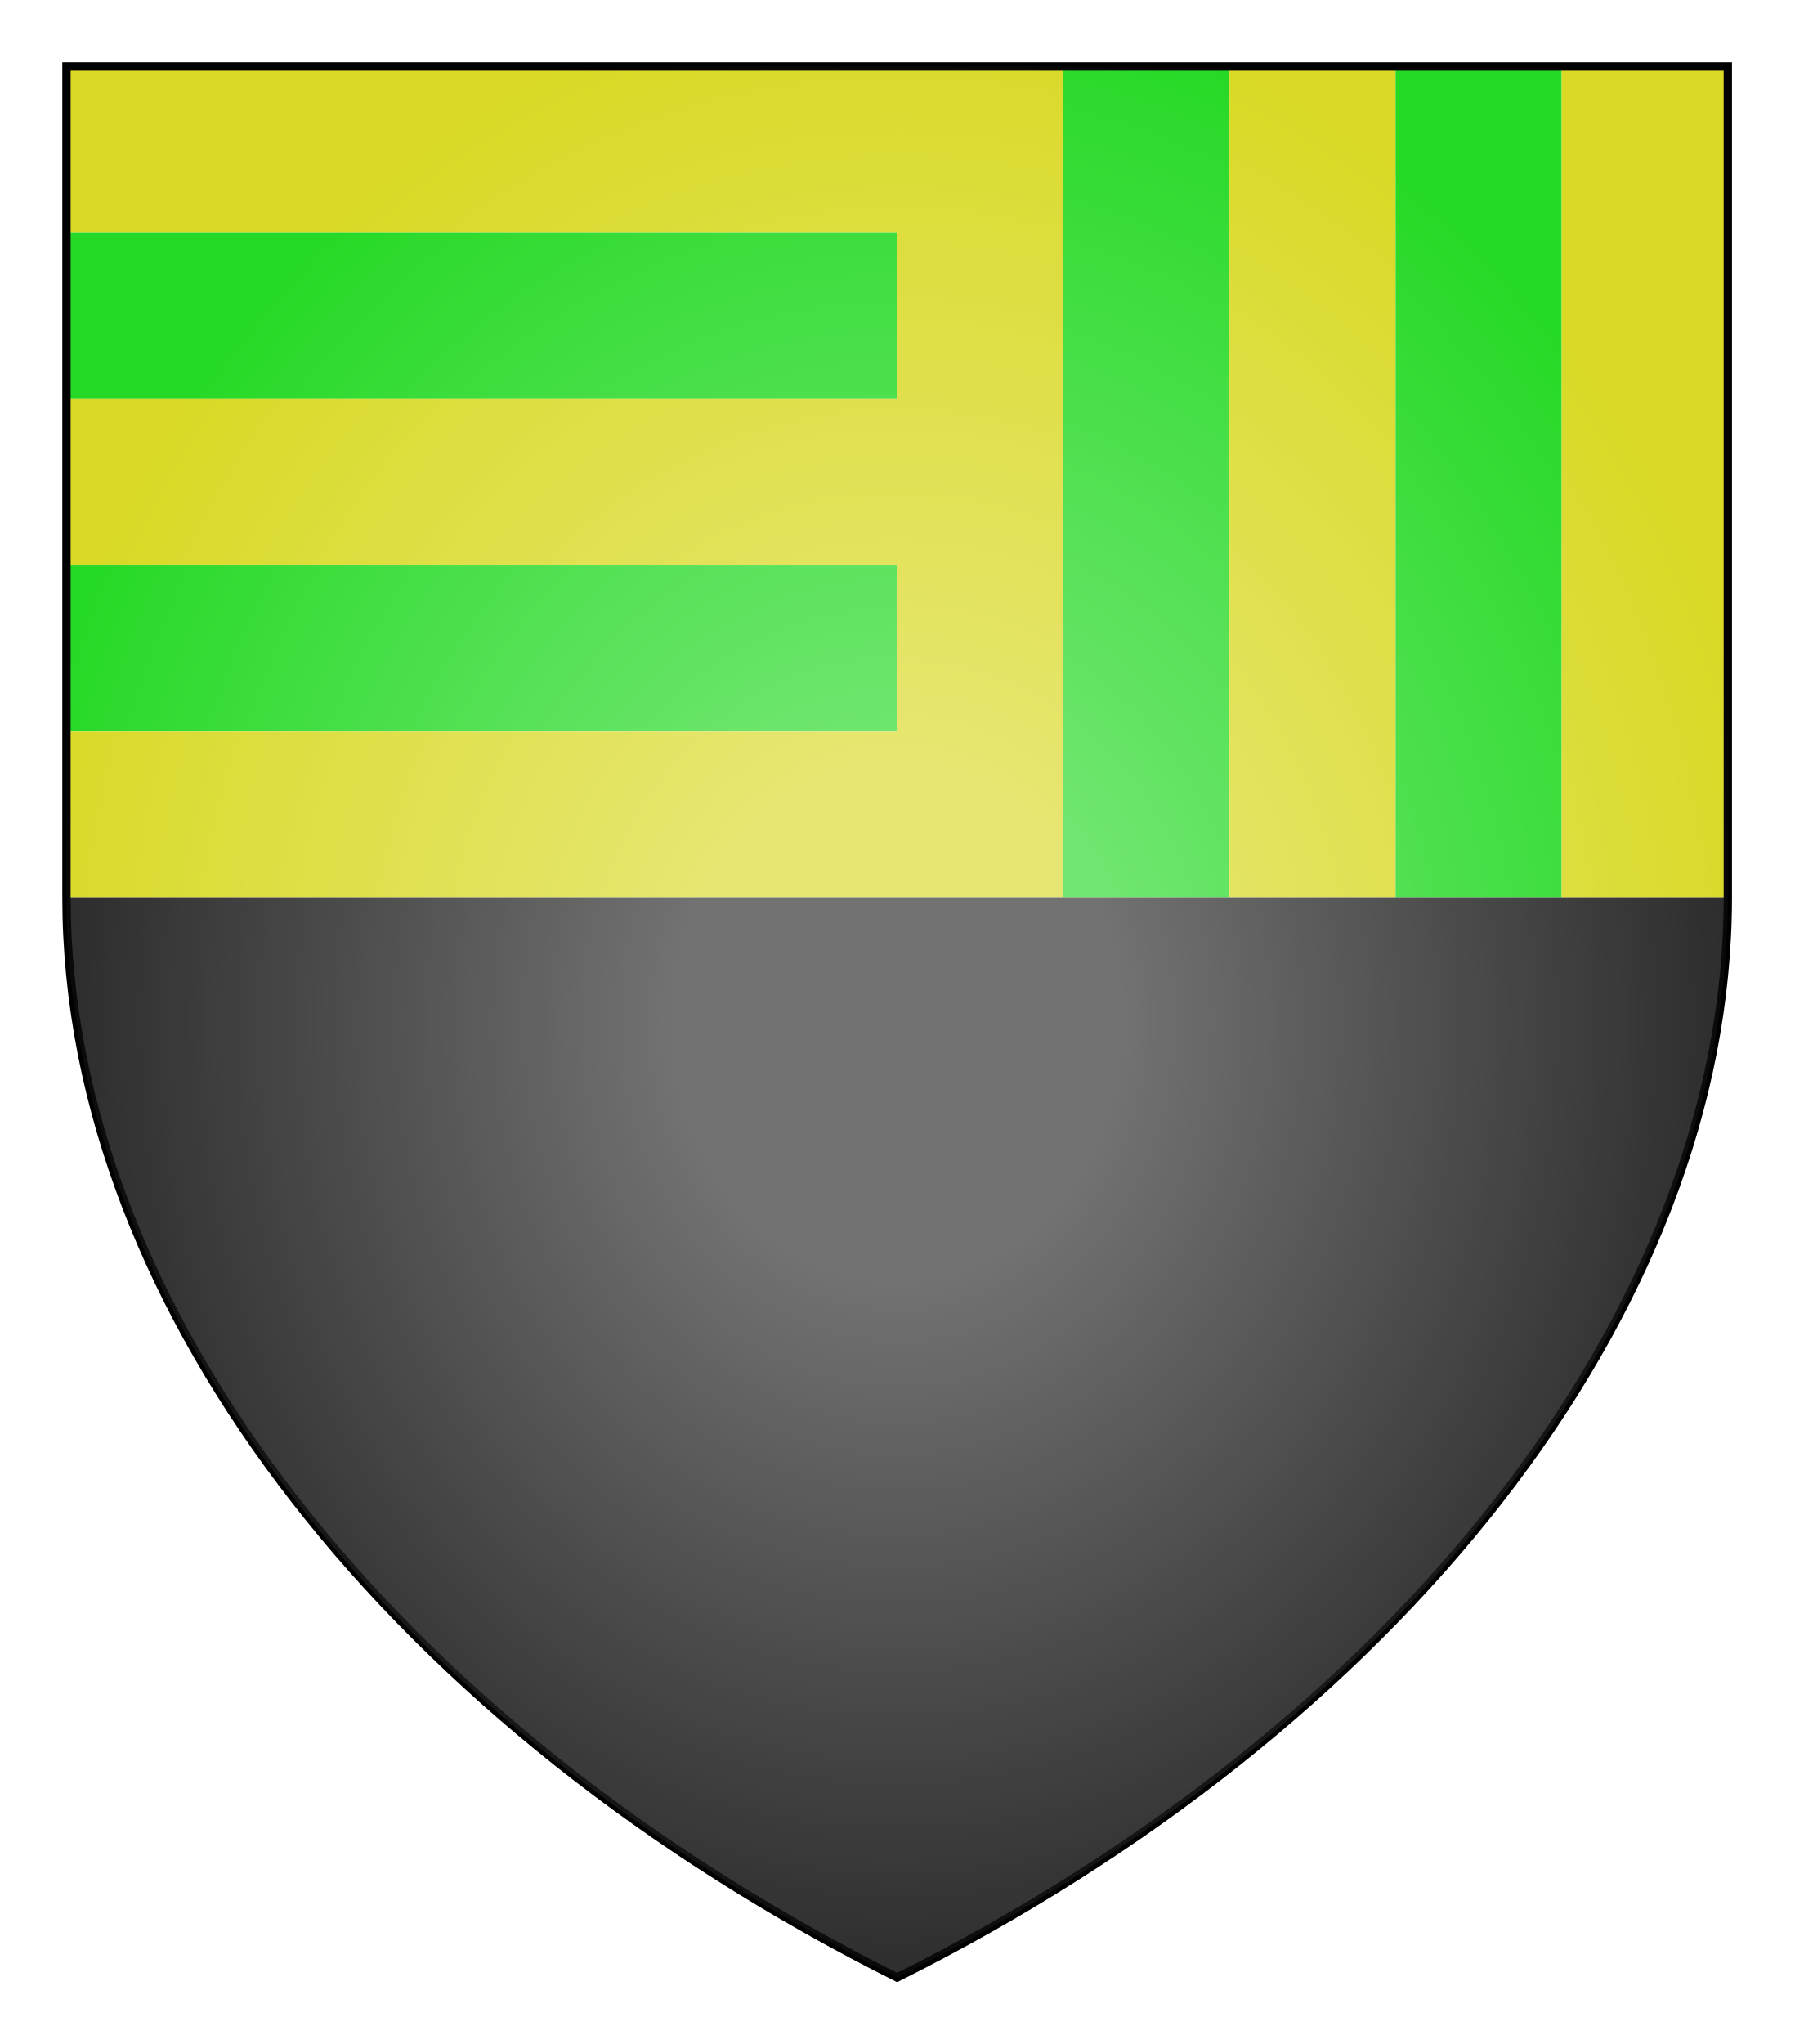
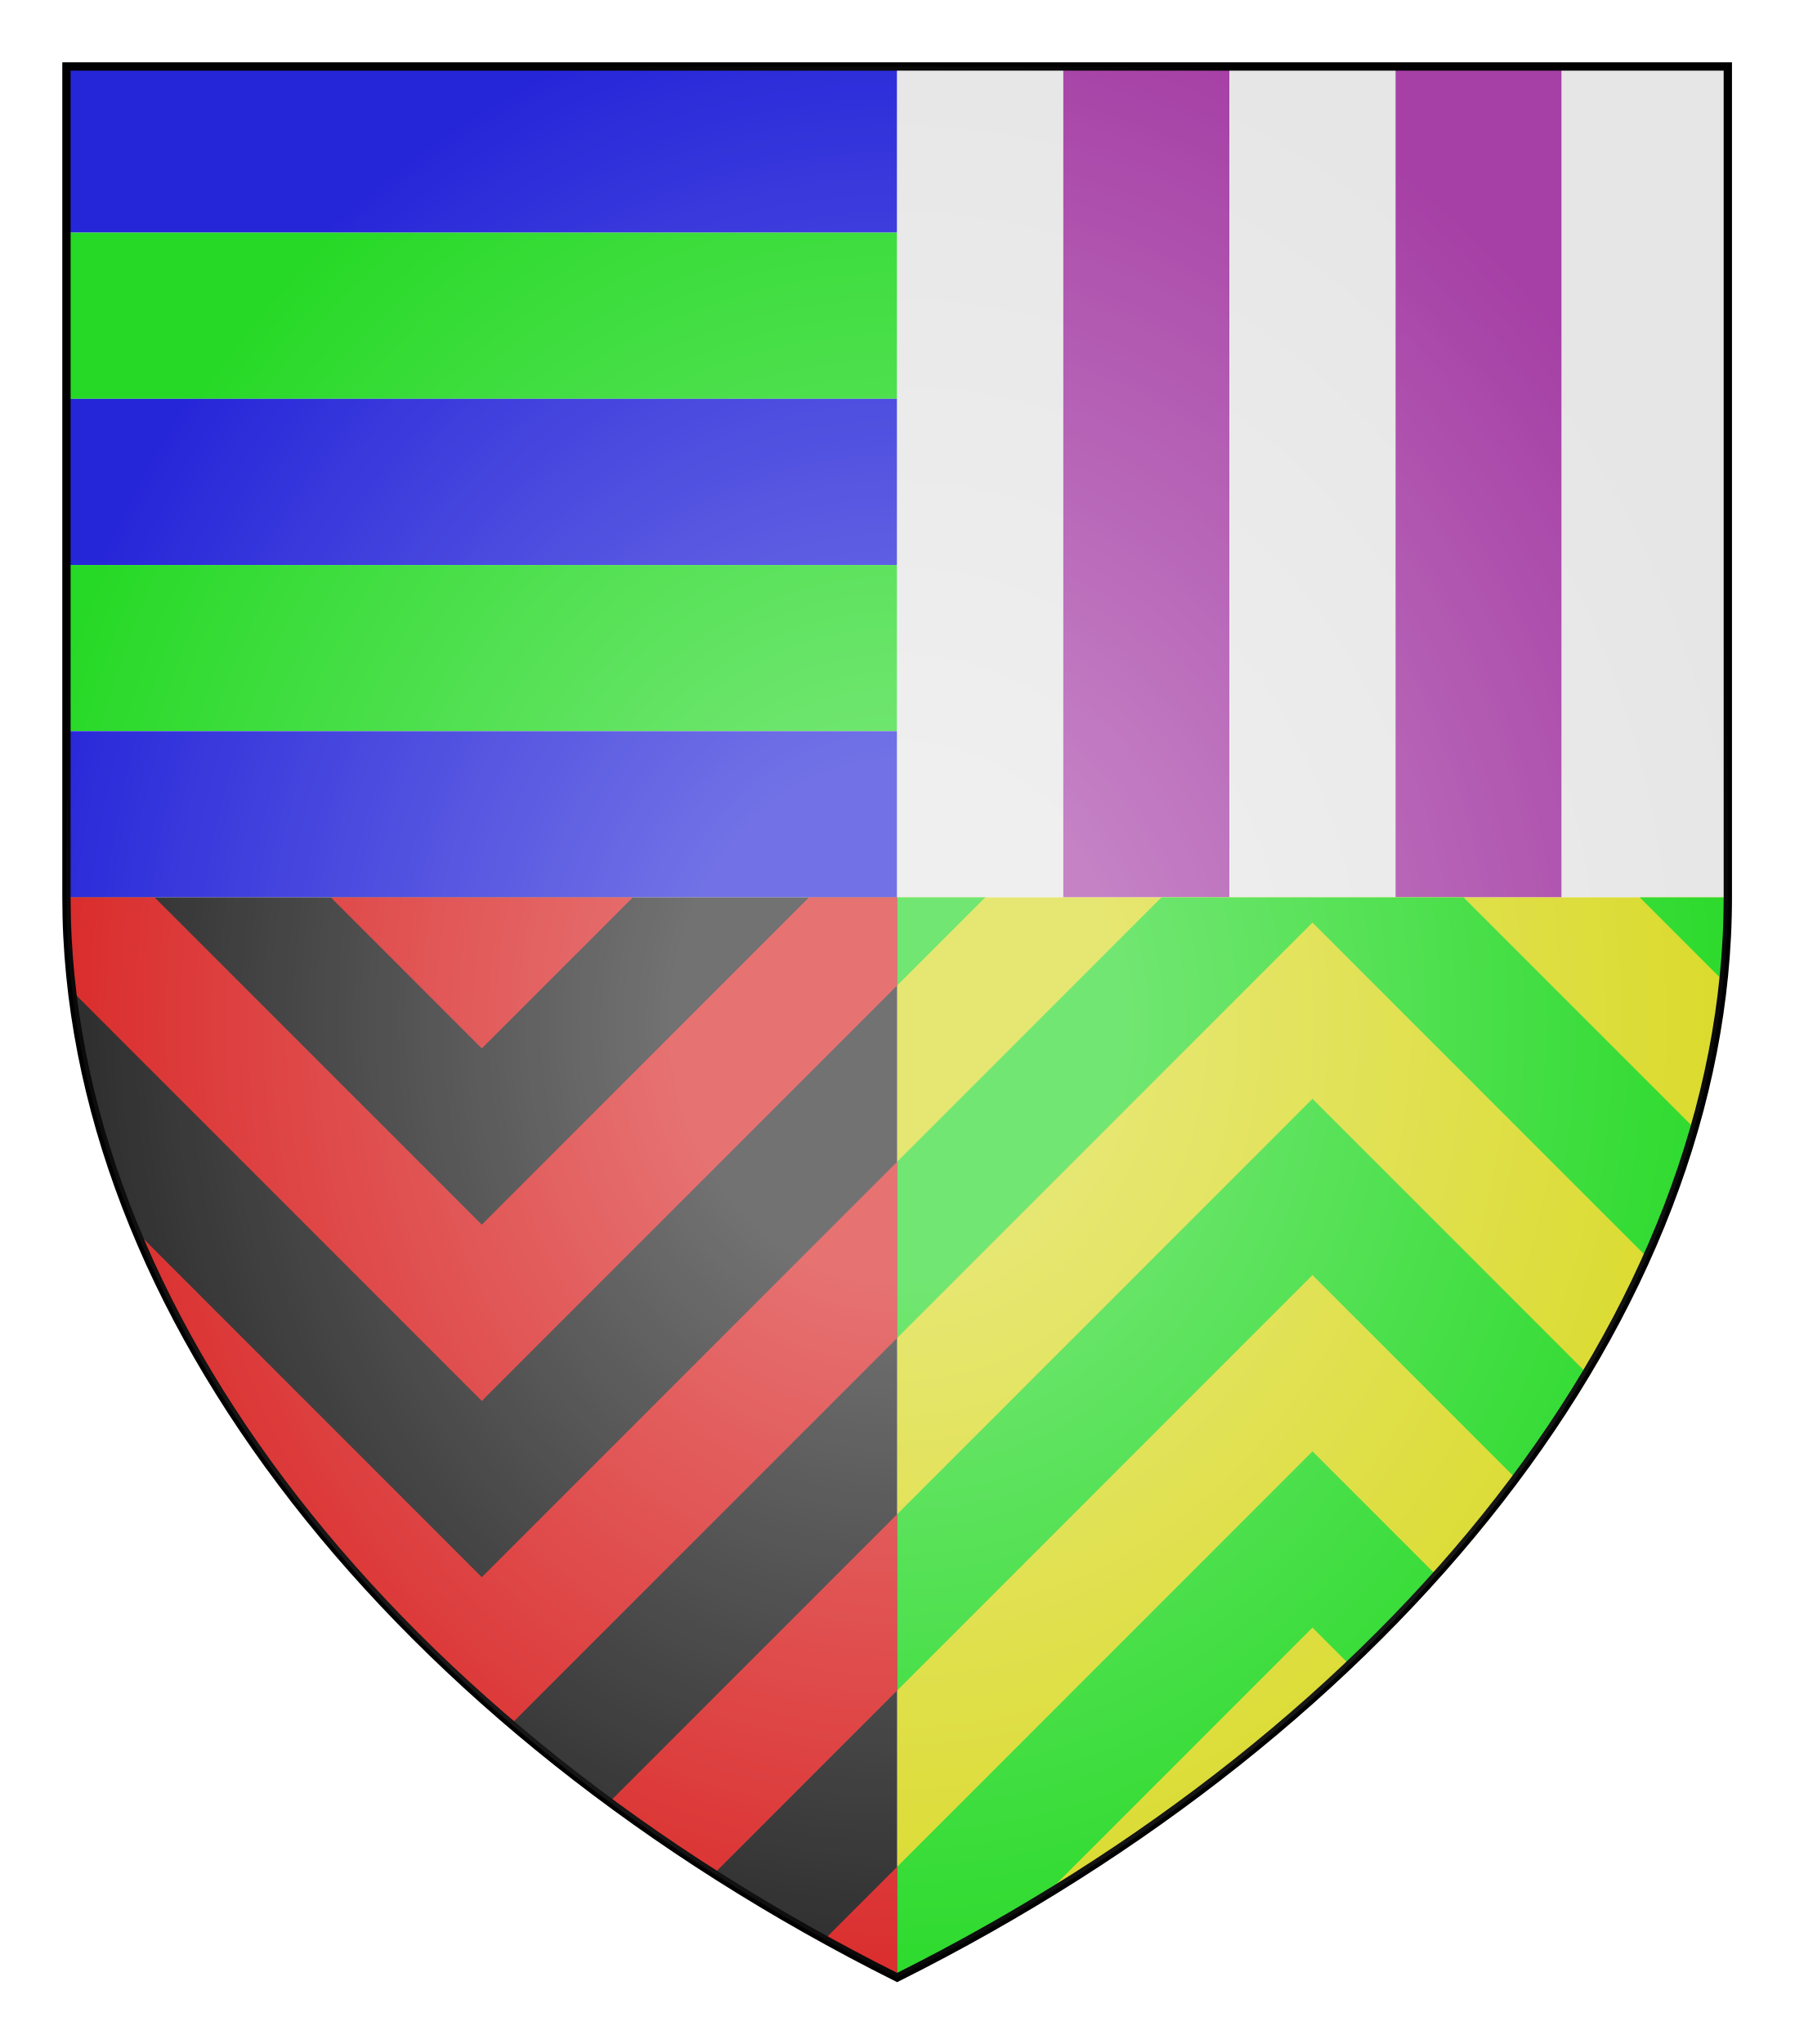
<svg xmlns="http://www.w3.org/2000/svg" height="246.0" width="216.0">
  <defs>
    <clipPath id="contour">
      <path d="M 8.0,8.0 L 208.0,8.0 L 208.0,108.0 C 208.0,158.0 168.0,208.0 108.0,238.0 C 48.0,208.0 8.0,158.0 8.0,108.0 L 8.0,8.0 Z" />
    </clipPath>
    <radialGradient id="lighting">
      <stop offset="25%" stop-color="white" stop-opacity="35%" />
      <stop offset="100%" stop-color="white" stop-opacity="0%" />
    </radialGradient>
  </defs>
  <g>
-     <path d="M 8.0,8.0 L 8.0,28.0 L 108.0,28.0 L 108.0,8.0 L 8.0,8.0 Z" style="fill: rgb(217, 217, 38); stroke-width: 1px; stroke: none;" />
+     <path d="M 8.0,8.0 L 8.0,28.0 L 108.0,28.0 L 108.0,8.0 L 8.0,8.0 Z" style="fill: rgb(38, 38, 217); stroke-width: 1px; stroke: none;" />
    <path d="M 8.0,28.0 L 8.0,48.0 L 108.0,48.0 L 108.0,28.0 L 8.0,28.0 Z" style="fill: rgb(38, 217, 38); stroke-width: 1px; stroke: none;" />
-     <path d="M 8.0,48.0 L 8.0,68.0 L 108.0,68.0 L 108.0,48.0 L 8.0,48.0 Z" style="fill: rgb(217, 217, 38); stroke-width: 1px; stroke: none;" />
+     <path d="M 8.0,48.0 L 8.0,68.0 L 108.0,68.0 L 108.0,48.0 L 8.0,48.0 Z" style="fill: rgb(38, 38, 217); stroke-width: 1px; stroke: none;" />
    <path d="M 8.0,68.0 L 8.0,88.0 L 108.0,88.0 L 108.0,68.0 L 8.0,68.0 Z" style="fill: rgb(38, 217, 38); stroke-width: 1px; stroke: none;" />
-     <path d="M 8.0,88.0 L 8.0,108.0 L 108.0,108.0 L 108.0,88.0 L 8.0,88.0 Z" style="fill: rgb(217, 217, 38); stroke-width: 1px; stroke: none;" />
-     <path d="M 108.0,8.0 L 108.0,108.0 L 128.0,108.0 L 128.0,8.0 L 108.0,8.0 Z" style="fill: rgb(217, 217, 38); stroke-width: 1px; stroke: none;" />
-     <path d="M 128.0,8.0 L 128.0,108.0 L 148.0,108.0 L 148.0,8.0 L 128.0,8.0 Z" style="fill: rgb(38, 217, 38); stroke-width: 1px; stroke: none;" />
-     <path d="M 148.0,8.0 L 148.0,108.0 L 168.0,108.0 L 168.0,8.0 L 148.0,8.0 Z" style="fill: rgb(217, 217, 38); stroke-width: 1px; stroke: none;" />
-     <path d="M 168.0,8.0 L 168.0,108.0 L 188.0,108.0 L 188.0,8.0 L 168.0,8.0 Z" style="fill: rgb(38, 217, 38); stroke-width: 1px; stroke: none;" />
-     <path d="M 188.0,8.0 L 188.0,108.0 L 208.0,108.0 L 208.0,8.0 L 188.0,8.0 Z" style="fill: rgb(217, 217, 38); stroke-width: 1px; stroke: none;" />
-     <path d="M 108.0,108.0 L 108.0,238.0 C 168.0,208.0 208.0,158.0 208.0,108.0 L 108.0,108.0 Z" style="fill: rgb(38, 38, 38); stroke-width: 1px; stroke: none;" />
+     <path d="M 8.0,88.0 L 8.0,108.0 L 108.0,108.0 L 108.0,88.0 L 8.0,88.0 Z" style="fill: rgb(38, 38, 217); stroke-width: 1px; stroke: none;" />
+     <path d="M 108.0,8.0 L 108.0,108.0 L 128.0,108.0 L 128.0,8.0 L 108.0,8.0 Z" style="fill: rgb(230, 230, 230); stroke-width: 1px; stroke: none;" />
+     <path d="M 128.0,8.0 L 128.0,108.0 L 148.0,108.0 L 148.0,8.0 L 128.0,8.0 Z" style="fill: rgb(166, 64, 166); stroke-width: 1px; stroke: none;" />
+     <path d="M 148.0,8.0 L 148.0,108.0 L 168.0,108.0 L 168.0,8.0 L 148.0,8.0 Z" style="fill: rgb(230, 230, 230); stroke-width: 1px; stroke: none;" />
+     <path d="M 168.0,8.0 L 168.0,108.0 L 188.0,108.0 L 188.0,8.0 L 168.0,8.0 Z" style="fill: rgb(166, 64, 166); stroke-width: 1px; stroke: none;" />
+     <path d="M 188.0,8.0 L 188.0,108.0 L 208.0,108.0 L 208.0,8.0 L 188.0,8.0 Z" style="fill: rgb(230, 230, 230); stroke-width: 1px; stroke: none;" />
+     <path d="M 108.0,108.0 L 108.0,238.0 C 168.0,208.0 208.0,158.0 208.0,108.0 L 108.0,108.0 Z" style="fill: rgb(217, 217, 38); stroke-width: 1px; stroke: none;" />
+     <path d="M 197.393,108.0 L 207.464,118.071 L 207.464,118.071 C 207.819,114.718 208.0,111.359 208.0,108.0 L 197.393,108.0 Z" style="fill: rgb(38, 217, 38); stroke-width: 1px; stroke: none;" />
+     <path d="M 108.0,108.0 L 108.0,118.607 L 118.607,108.0 L 197.393,108.0 Z" style="fill: rgb(38, 217, 38); stroke-width: 1px; stroke: none;" />
+     <path d="M 139.82,108.0 L 108.0,139.82 L 108.0,161.033 L 158.0,111.033 L 198.267,151.3 L 198.267,151.3 C 200.559,146.188 202.469,141.01 203.971,135.791 L 203.971,135.791 L 176.18,108.0 L 139.82,108.0 Z" style="fill: rgb(38, 217, 38); stroke-width: 1px; stroke: none;" />
+     <path d="M 158.0,132.246 L 108.0,182.246 L 108.0,203.459 L 158.0,153.459 L 182.463,177.923 L 182.463,177.923 C 185.564,173.768 188.409,169.532 190.984,165.23 L 190.984,165.23 L 158.0,132.246 L 158.0,132.246 Z" style="fill: rgb(38, 217, 38); stroke-width: 1px; stroke: none;" />
+     <path d="M 158.0,174.673 L 108.0,224.673 L 108.0,238.0 C 114.078,234.961 119.951,231.717 125.598,228.288 L 125.598,228.288 L 158.0,195.886 L 162.449,200.335 L 162.449,200.335 C 166.131,196.839 169.621,193.25 172.909,189.581 L 172.909,189.581 L 158.0,174.673 L 158.0,174.673 Z" style="fill: rgb(38, 217, 38); stroke-width: 1px; stroke: none;" />
    <path d="M 8.0,108.0 C 8.0,158.0 48.0,208.0 108.0,238.0 L 108.0,108.0 L 8.0,108.0 Z" style="fill: rgb(38, 38, 38); stroke-width: 1px; stroke: none;" />
+     <path d="M 39.82,108.0 L 58.0,126.18 L 76.18,108.0 L 39.82,108.0 Z" style="fill: rgb(217, 38, 38); stroke-width: 1px; stroke: none;" />
+     <path d="M 8.0,108.0 C 8.0,111.762 8.226,115.524 8.671,119.277 L 8.671,119.277 L 58.0,168.607 L 108.0,118.607 L 108.0,108.0 L 97.393,108.0 L 58.0,147.393 L 18.607,108.0 L 8.0,108.0 Z" style="fill: rgb(217, 38, 38); stroke-width: 1px; stroke: none;" />
+     <path d="M 108.0,139.82 L 58.0,189.82 L 16.403,148.222 L 16.403,148.222 C 25.301,169.605 40.912,189.937 61.527,207.506 L 61.527,207.506 L 108.0,161.033 L 108.0,139.82 L 108.0,139.82 Z" style="fill: rgb(217, 38, 38); stroke-width: 1px; stroke: none;" />
+     <path d="M 108.0,182.246 L 73.362,216.884 L 73.362,216.884 C 77.407,219.864 81.605,222.744 85.946,225.514 L 85.946,225.514 L 108.0,203.459 L 108.0,182.246 L 108.0,182.246 Z" style="fill: rgb(217, 38, 38); stroke-width: 1px; stroke: none;" />
+     <path d="M 108.0,224.673 L 99.261,233.412 L 99.261,233.412 C 102.123,234.989 105.037,236.519 108.0,238.0 L 108.0,224.673 L 108.0,224.673 Z" style="fill: rgb(217, 38, 38); stroke-width: 1px; stroke: none;" />
    <path d="M 8.0,8.0 L 208.0,8.0 L 208.0,108.0 C 208.0,158.0 168.0,208.0 108.0,238.0 C 48.0,208.0 8.0,158.0 8.0,108.0 L 8.0,8.0 Z" style="fill: none; stroke-width: 1px; stroke: rgb(0, 0, 0);" />
  </g>
  <rect clip-path="url(#contour)" fill="url(#lighting)" height="246.0" width="216.0" x="0.0" y="0.0" />
</svg>
